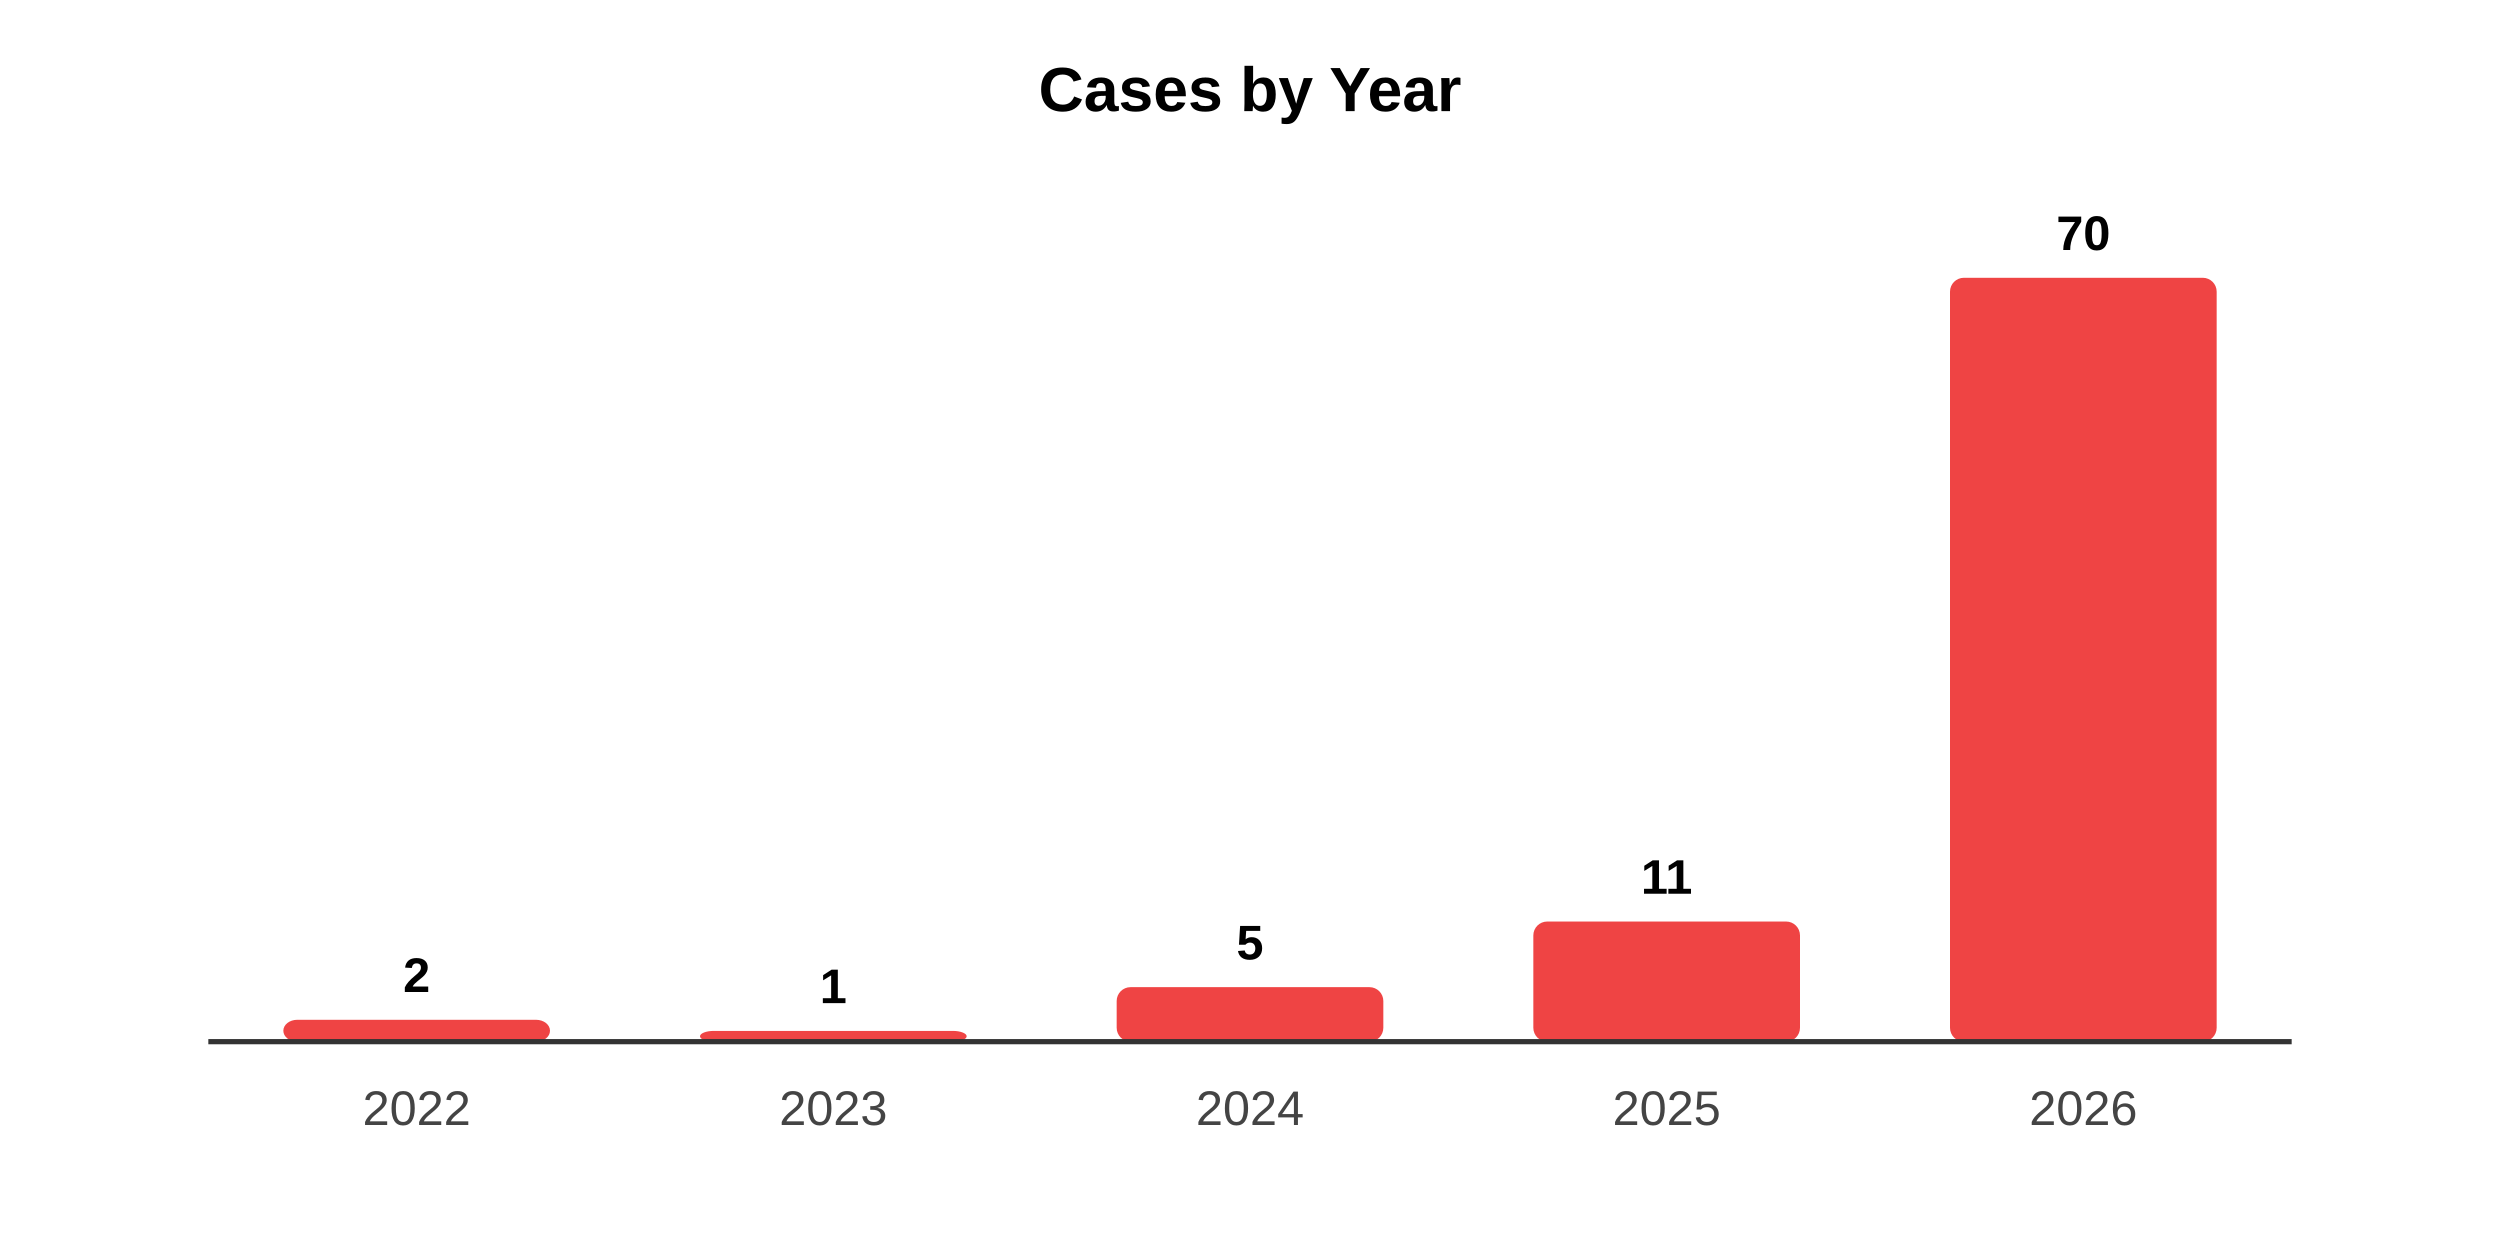
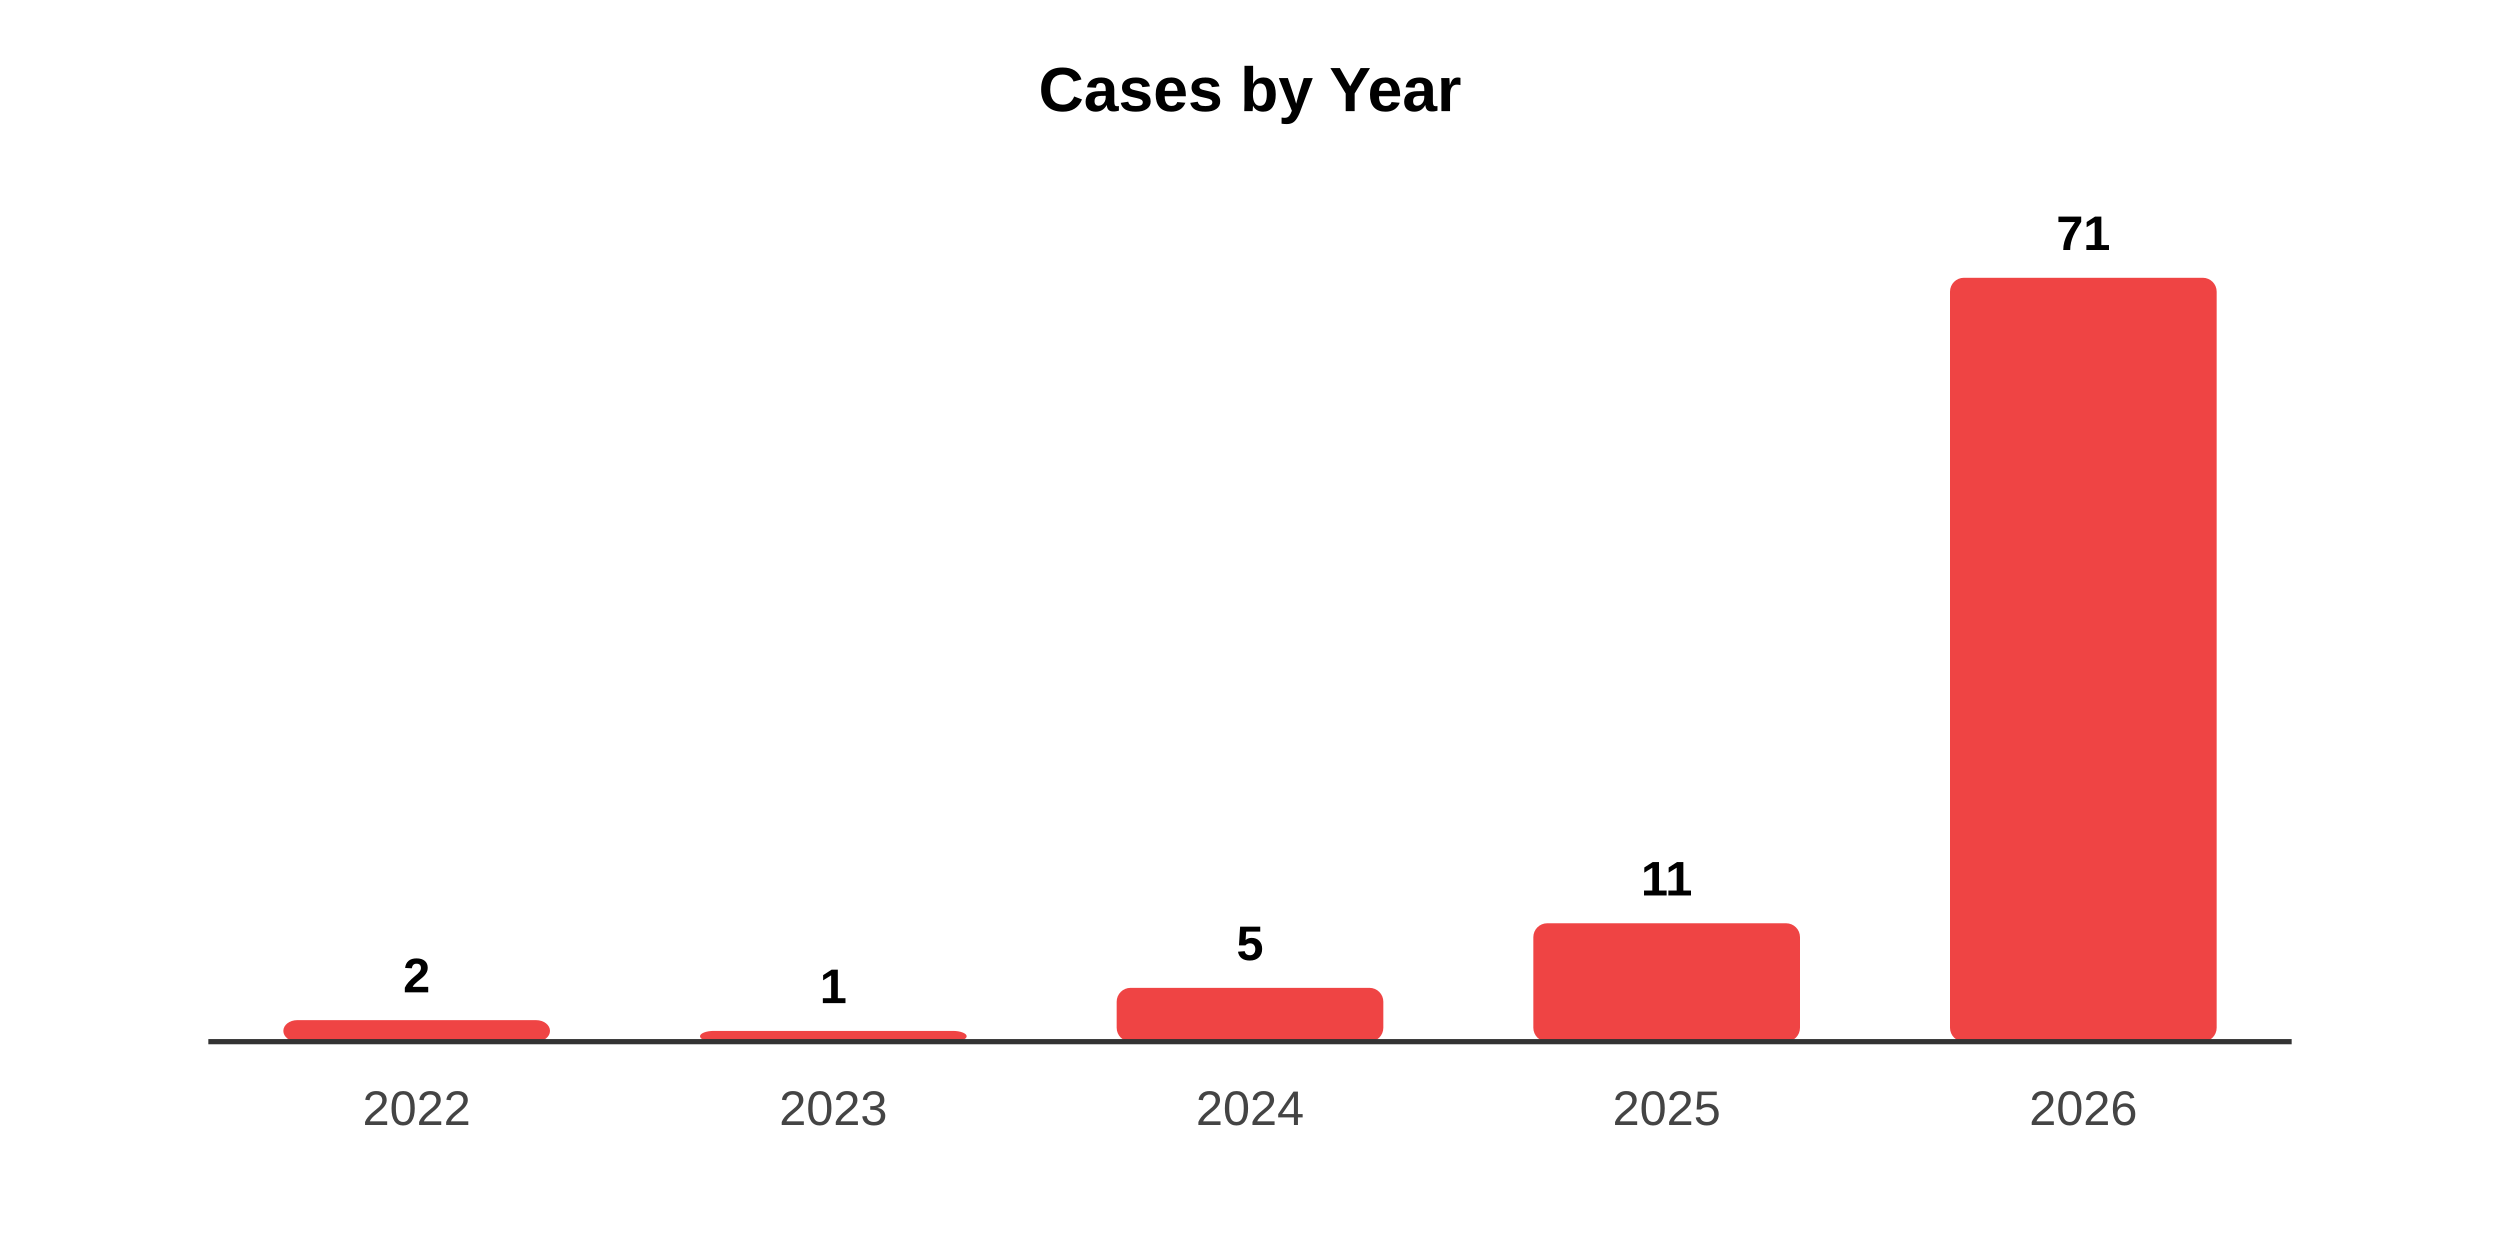
<svg xmlns="http://www.w3.org/2000/svg" width="720" height="360" viewBox="0 0 720 360" preserveAspectRatio="xMidYMid meet" font-family="Arial, Helvetica, sans-serif">
  <text x="360.0" y="32" text-anchor="middle" font-size="18" font-weight="700">Cases by Year</text>
-   <rect x="81.6" y="293.7" width="76.8" height="6.3" rx="4" fill="#ef4444" />
-   <text x="120.0" y="285.7" text-anchor="middle" font-size="14" font-weight="700">2</text>
+   <rect x="81.6" y="293.8" width="76.8" height="6.2" rx="4" fill="#ef4444" />
+   <text x="120.0" y="285.8" text-anchor="middle" font-size="14" font-weight="700">2</text>
  <text x="120.0" y="324" text-anchor="middle" font-size="14" fill="#444">2022</text>
  <rect x="201.6" y="296.9" width="76.8" height="3.1" rx="4" fill="#ef4444" />
  <text x="240.0" y="288.9" text-anchor="middle" font-size="14" font-weight="700">1</text>
  <text x="240.0" y="324" text-anchor="middle" font-size="14" fill="#444">2023</text>
-   <rect x="321.6" y="284.3" width="76.8" height="15.7" rx="4" fill="#ef4444" />
-   <text x="360.0" y="276.3" text-anchor="middle" font-size="14" font-weight="700">5</text>
+   <rect x="321.6" y="284.5" width="76.8" height="15.5" rx="4" fill="#ef4444" />
+   <text x="360.0" y="276.5" text-anchor="middle" font-size="14" font-weight="700">5</text>
  <text x="360.0" y="324" text-anchor="middle" font-size="14" fill="#444">2024</text>
-   <rect x="441.6" y="265.4" width="76.8" height="34.6" rx="4" fill="#ef4444" />
-   <text x="480.0" y="257.4" text-anchor="middle" font-size="14" font-weight="700">11</text>
+   <rect x="441.6" y="265.9" width="76.8" height="34.1" rx="4" fill="#ef4444" />
+   <text x="480.0" y="257.9" text-anchor="middle" font-size="14" font-weight="700">11</text>
  <text x="480.0" y="324" text-anchor="middle" font-size="14" fill="#444">2025</text>
  <rect x="561.6" y="80.0" width="76.8" height="220.0" rx="4" fill="#ef4444" />
-   <text x="600.0" y="72.0" text-anchor="middle" font-size="14" font-weight="700">70</text>
+   <text x="600.0" y="72.0" text-anchor="middle" font-size="14" font-weight="700">71</text>
  <text x="600.0" y="324" text-anchor="middle" font-size="14" fill="#444">2026</text>
  <line x1="60" y1="300" x2="660" y2="300" stroke="#333" stroke-width="1.5" />
</svg>
